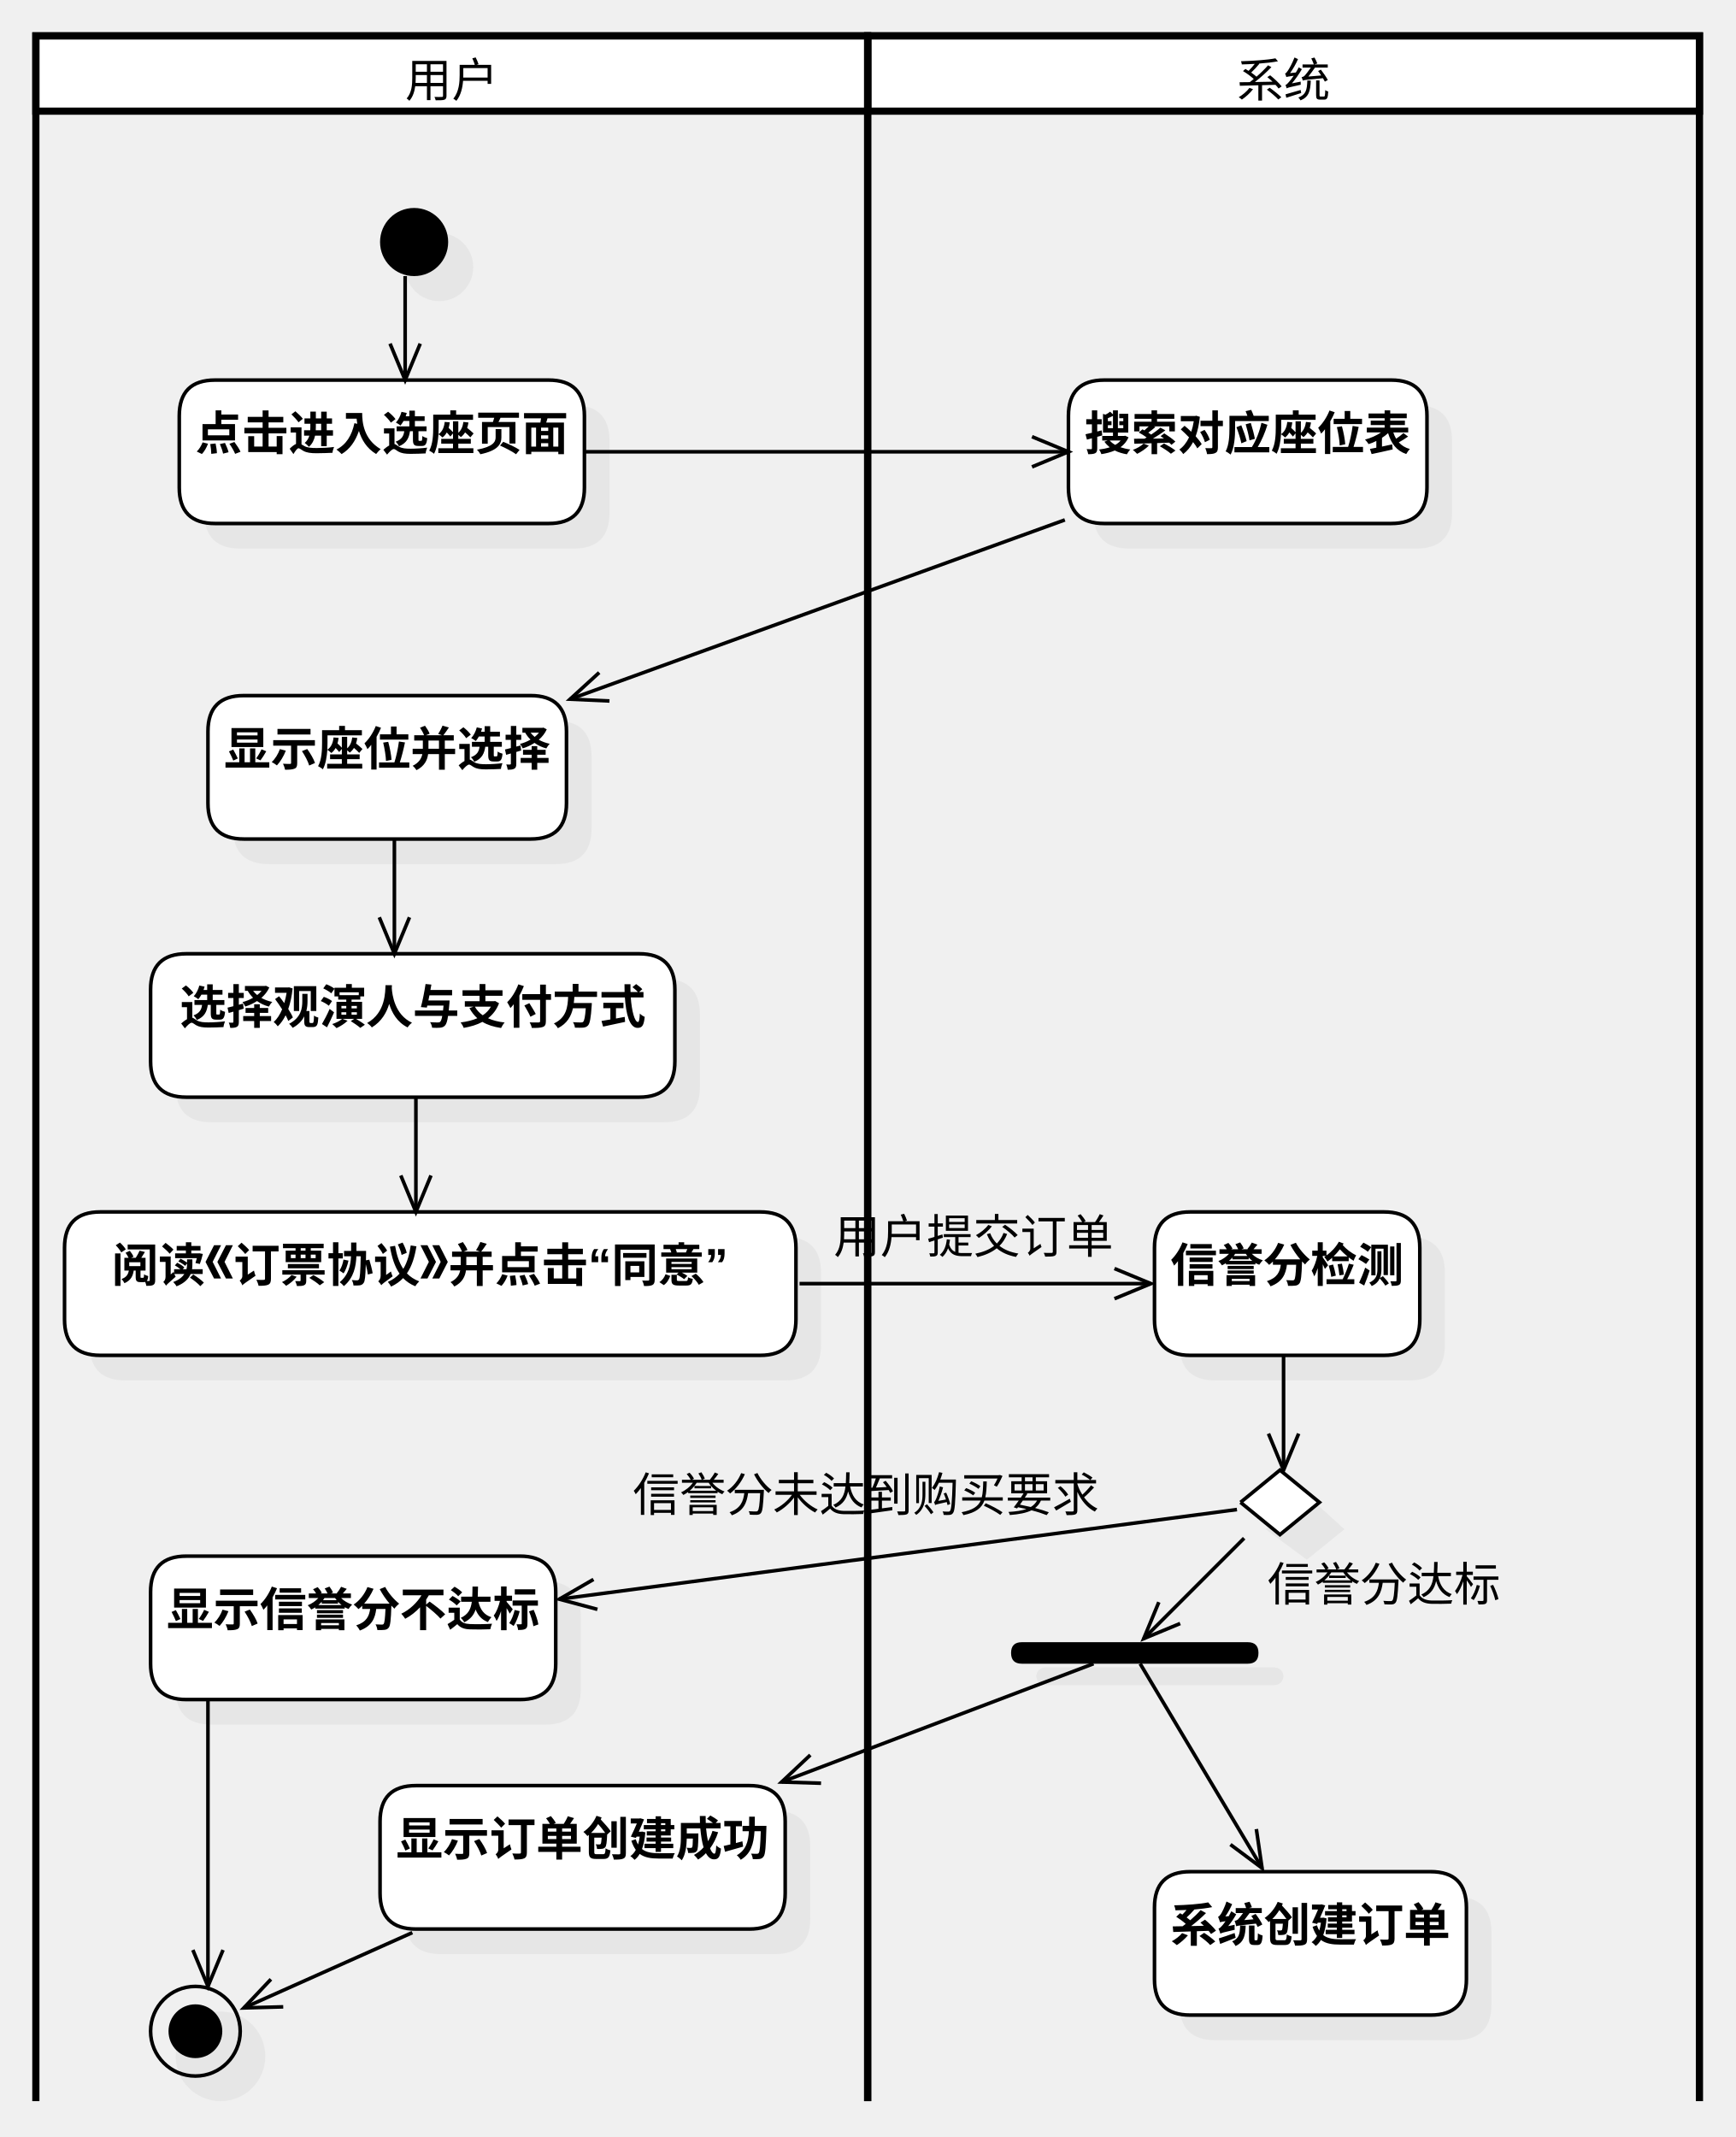
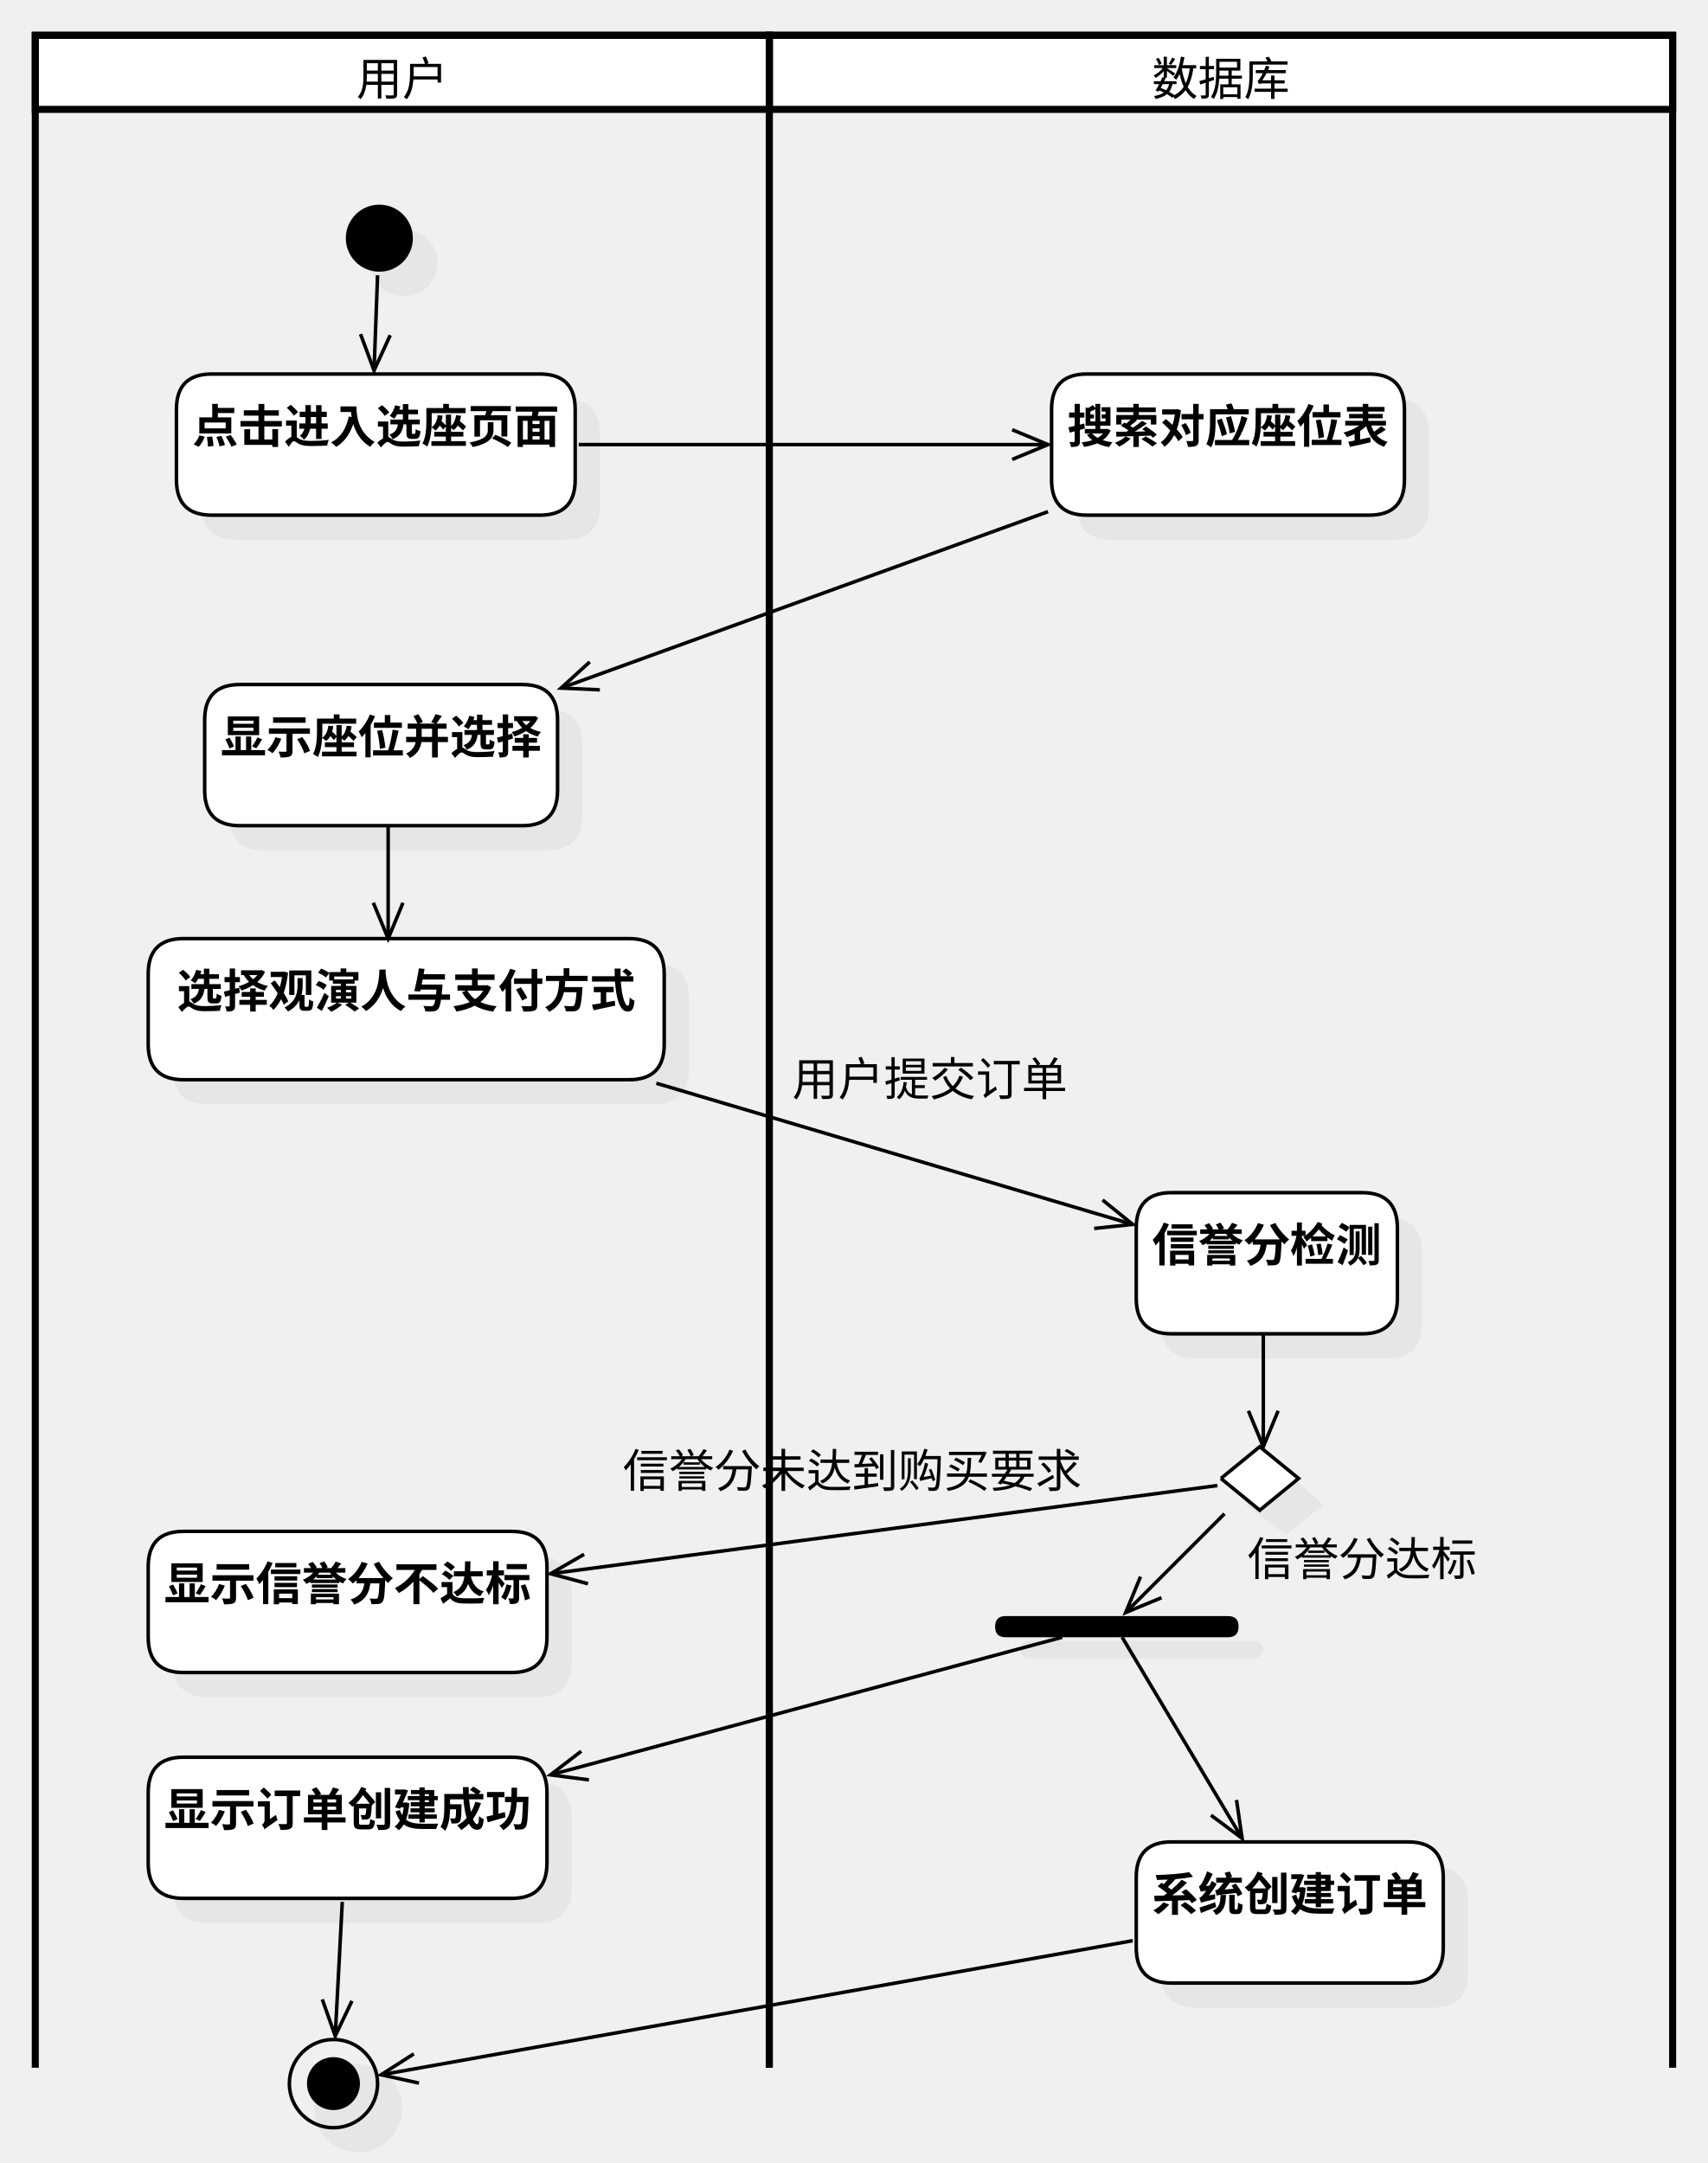
- <svg xmlns="http://www.w3.org/2000/svg" version="1.1" width="484" height="596">
+ <svg xmlns="http://www.w3.org/2000/svg" version="1.1" width="484" height="613">
  <defs />
  <g>
    <g transform="translate(-214,-198) scale(1,1)">
-       <rect fill="#ffffff" stroke="none" x="456" y="208" width="232" height="21" />
-     </g>
-     <g transform="translate(-214,-198) scale(1,1)">
-       <path fill="none" stroke="#000000" d="M 456 208 L 688 208 L 688 229 L 456 229 L 456 208 Z Z" stroke-miterlimit="10" stroke-width="2" />
-     </g>
-     <g transform="translate(-214,-198) scale(1,1)">
-       <path fill="none" stroke="#000000" d="M 456 784 L 456 208 L 688 208 L 688 784" stroke-miterlimit="10" stroke-width="2" />
-     </g>
-     <g transform="translate(-214,-198) scale(1,1)">
-       <g>
-         <path fill="none" stroke="none" />
-         <text fill="#000000" stroke="none" font-family="Arial" font-size="13px" font-style="normal" font-weight="normal" text-decoration="none" x="559" y="225">系统</text>
-       </g>
-     </g>
-     <g transform="translate(-214,-198) scale(1,1)">
-       <rect fill="#ffffff" stroke="none" x="224" y="208" width="232" height="21" />
-     </g>
-     <g transform="translate(-214,-198) scale(1,1)">
-       <path fill="none" stroke="#000000" d="M 224 208 L 456 208 L 456 229 L 224 229 L 224 208 Z Z" stroke-miterlimit="10" stroke-width="2" />
-     </g>
-     <g transform="translate(-214,-198) scale(1,1)">
-       <path fill="none" stroke="#000000" d="M 224 784 L 224 208 L 456 208 L 456 784" stroke-miterlimit="10" stroke-width="2" />
-     </g>
-     <g transform="translate(-214,-198) scale(1,1)">
-       <g>
-         <path fill="none" stroke="none" />
-         <text fill="#000000" stroke="none" font-family="Arial" font-size="13px" font-style="normal" font-weight="normal" text-decoration="none" x="327" y="225">用户</text>
-       </g>
-     </g>
-     <g transform="translate(-214,-198) scale(1,1)">
-       <path fill="#C0C0C0" stroke="none" d="M 327 272.5 C 327 267.253 331.253 263 336.5 263 C 341.747 263 346 267.253 346 272.5 C 346 277.747 341.747 282 336.5 282 C 331.253 282 327 277.747 327 272.5 Z" opacity="0.2" />
-     </g>
-     <g transform="translate(-214,-198) scale(1,1)">
-       <path fill="#000000" stroke="none" d="M 320 265.5 C 320 260.253 324.253 256 329.5 256 C 334.747 256 339 260.253 339 265.5 C 339 270.747 334.747 275 329.5 275 C 324.253 275 320 270.747 320 265.5 Z" />
+       <rect fill="#ffffff" stroke="none" x="432" y="208" width="256" height="21" />
+     </g>
+     <g transform="translate(-214,-198) scale(1,1)">
+       <path fill="none" stroke="#000000" d="M 432 208 L 688 208 L 688 229 L 432 229 L 432 208 Z Z" stroke-miterlimit="10" stroke-width="2" />
+     </g>
+     <g transform="translate(-214,-198) scale(1,1)">
+       <path fill="none" stroke="#000000" d="M 432 784 L 432 208 L 688 208 L 688 784" stroke-miterlimit="10" stroke-width="2" />
+     </g>
+     <g transform="translate(-214,-198) scale(1,1)">
+       <g>
+         <path fill="none" stroke="none" />
+         <text fill="#000000" stroke="none" font-family="Arial" font-size="13px" font-style="normal" font-weight="normal" text-decoration="none" x="540.5" y="225">数据库</text>
+       </g>
+     </g>
+     <g transform="translate(-214,-198) scale(1,1)">
+       <rect fill="#ffffff" stroke="none" x="224" y="208" width="208" height="21" />
+     </g>
+     <g transform="translate(-214,-198) scale(1,1)">
+       <path fill="none" stroke="#000000" d="M 224 208 L 432 208 L 432 229 L 224 229 L 224 208 Z Z" stroke-miterlimit="10" stroke-width="2" />
+     </g>
+     <g transform="translate(-214,-198) scale(1,1)">
+       <path fill="none" stroke="#000000" d="M 224 784 L 224 208 L 432 208 L 432 784" stroke-miterlimit="10" stroke-width="2" />
+     </g>
+     <g transform="translate(-214,-198) scale(1,1)">
+       <g>
+         <path fill="none" stroke="none" />
+         <text fill="#000000" stroke="none" font-family="Arial" font-size="13px" font-style="normal" font-weight="normal" text-decoration="none" x="315" y="225">用户</text>
+       </g>
+     </g>
+     <g transform="translate(-214,-198) scale(1,1)">
+       <path fill="#C0C0C0" stroke="none" d="M 319 272.5 C 319 267.253 323.253 263 328.5 263 C 333.747 263 338 267.253 338 272.5 C 338 277.747 333.747 282 328.5 282 C 323.253 282 319 277.747 319 272.5 Z" opacity="0.2" />
+     </g>
+     <g transform="translate(-214,-198) scale(1,1)">
+       <path fill="#000000" stroke="none" d="M 312 265.5 C 312 260.253 316.253 256 321.5 256 C 326.747 256 331 260.253 331 265.5 C 331 270.747 326.747 275 321.5 275 C 316.253 275 312 270.747 312 265.5 Z" />
    </g>
    <g transform="translate(-214,-198) scale(1,1)">
      <path fill="#C0C0C0" stroke="none" d="M 281 311 L 374 311 Q 384 311 384 321 L 384 341 Q 384 351 374 351 L 281 351 Q 271 351 271 341 L 271 321 Q 271 311 281 311 Z" opacity="0.2" />
    </g>
    <g transform="translate(-214,-198) scale(1,1)">
      <path fill="#ffffff" stroke="none" d="M 274 304 L 367 304 Q 377 304 377 314 L 377 334 Q 377 344 367 344 L 274 344 Q 264 344 264 334 L 264 314 Q 264 304 274 304 Z" />
    </g>
    <g transform="translate(-214,-198) scale(1,1)">
      <path fill="none" stroke="#000000" d="M 274 304 L 367 304 Q 377 304 377 314 L 377 334 Q 377 344 367 344 L 274 344 Q 264 344 264 334 L 264 314 Q 264 304 274 304 Z" stroke-miterlimit="10" />
    </g>
    <g transform="translate(-214,-198) scale(1,1)">
      <g>
        <path fill="none" stroke="none" />
        <text fill="#000000" stroke="none" font-family="Arial" font-size="13px" font-style="normal" font-weight="bold" text-decoration="none" x="268.5" y="323.5">点击进入选座页面</text>
      </g>
    </g>
    <g transform="translate(-214,-198) scale(1,1)">
      <path fill="#C0C0C0" stroke="none" d="M 529 311 L 609 311 Q 619 311 619 321 L 619 341 Q 619 351 609 351 L 529 351 Q 519 351 519 341 L 519 321 Q 519 311 529 311 Z" opacity="0.2" />
    </g>
    <g transform="translate(-214,-198) scale(1,1)">
      <path fill="#ffffff" stroke="none" d="M 522 304 L 602 304 Q 612 304 612 314 L 612 334 Q 612 344 602 344 L 522 344 Q 512 344 512 334 L 512 314 Q 512 304 522 304 Z" />
    </g>
    <g transform="translate(-214,-198) scale(1,1)">
      <path fill="none" stroke="#000000" d="M 522 304 L 602 304 Q 612 304 612 314 L 612 334 Q 612 344 602 344 L 522 344 Q 512 344 512 334 L 512 314 Q 512 304 522 304 Z" stroke-miterlimit="10" />
    </g>
    <g transform="translate(-214,-198) scale(1,1)">
      <g>
        <path fill="none" stroke="none" />
        <text fill="#000000" stroke="none" font-family="Arial" font-size="13px" font-style="normal" font-weight="bold" text-decoration="none" x="516.5" y="323.5">搜索对应座位表</text>
      </g>
    </g>
    <g transform="translate(-214,-198) scale(1,1)">
      <path fill="#C0C0C0" stroke="none" d="M 289 399 L 369 399 Q 379 399 379 409 L 379 429 Q 379 439 369 439 L 289 439 Q 279 439 279 429 L 279 409 Q 279 399 289 399 Z" opacity="0.2" />
    </g>
    <g transform="translate(-214,-198) scale(1,1)">
      <path fill="#ffffff" stroke="none" d="M 282 392 L 362 392 Q 372 392 372 402 L 372 422 Q 372 432 362 432 L 282 432 Q 272 432 272 422 L 272 402 Q 272 392 282 392 Z" />
    </g>
    <g transform="translate(-214,-198) scale(1,1)">
      <path fill="none" stroke="#000000" d="M 282 392 L 362 392 Q 372 392 372 402 L 372 422 Q 372 432 362 432 L 282 432 Q 272 432 272 422 L 272 402 Q 272 392 282 392 Z" stroke-miterlimit="10" />
    </g>
    <g transform="translate(-214,-198) scale(1,1)">
      <g>
        <path fill="none" stroke="none" />
        <text fill="#000000" stroke="none" font-family="Arial" font-size="13px" font-style="normal" font-weight="bold" text-decoration="none" x="276.5" y="411.5">显示座位并选择</text>
      </g>
    </g>
    <g transform="translate(-214,-198) scale(1,1)">
      <path fill="none" stroke="#000000" d="M 511 343 L 373 393" stroke-miterlimit="10" />
    </g>
    <g transform="translate(-214,-198) scale(1,1)">
      <path fill="none" stroke="#000000" d="M 381.121 385.58 L 373 393 L 383.989 393.496" stroke-miterlimit="10" />
    </g>
    <g transform="translate(-214,-198) scale(1,1)">
-       <path fill="none" stroke="#000000" d="M 377 324 L 512 324" stroke-miterlimit="10" />
-     </g>
-     <g transform="translate(-214,-198) scale(1,1)">
-       <path fill="none" stroke="#000000" d="M 501.837 328.21 L 512 324 L 501.837 319.79" stroke-miterlimit="10" />
+       <path fill="none" stroke="#000000" d="M 378 324 L 511 324" stroke-miterlimit="10" />
+     </g>
+     <g transform="translate(-214,-198) scale(1,1)">
+       <path fill="none" stroke="#000000" d="M 500.837 328.21 L 511 324 L 500.837 319.79" stroke-miterlimit="10" />
    </g>
    <g transform="translate(-214,-198) scale(1,1)">
      <path fill="#C0C0C0" stroke="none" d="M 273 471 L 399.23 471 Q 409.23 471 409.23 481 L 409.23 501 Q 409.23 511 399.23 511 L 273 511 Q 263 511 263 501 L 263 481 Q 263 471 273 471 Z" opacity="0.2" />
    </g>
    <g transform="translate(-214,-198) scale(1,1)">
      <path fill="#ffffff" stroke="none" d="M 266 464 L 392.23 464 Q 402.23 464 402.23 474 L 402.23 494 Q 402.23 504 392.23 504 L 266 504 Q 256 504 256 494 L 256 474 Q 256 464 266 464 Z" />
    </g>
    <g transform="translate(-214,-198) scale(1,1)">
      <path fill="none" stroke="#000000" d="M 266 464 L 392.23 464 Q 402.23 464 402.23 474 L 402.23 494 Q 402.23 504 392.23 504 L 266 504 Q 256 504 256 494 L 256 474 Q 256 464 266 464 Z" stroke-miterlimit="10" />
    </g>
    <g transform="translate(-214,-198) scale(1,1)">
      <g>
        <path fill="none" stroke="none" />
        <text fill="#000000" stroke="none" font-family="Arial" font-size="13px" font-style="normal" font-weight="bold" text-decoration="none" x="264.115" y="483.5">选择观演人与支付方式</text>
      </g>
    </g>
    <g transform="translate(-214,-198) scale(1,1)">
      <path fill="none" stroke="#000000" d="M 324 432 L 324 464" stroke-miterlimit="10" />
    </g>
    <g transform="translate(-214,-198) scale(1,1)">
      <path fill="none" stroke="#000000" d="M 319.79 453.837 L 324 464 L 328.21 453.837" stroke-miterlimit="10" />
    </g>
    <g transform="translate(-214,-198) scale(1,1)">
-       <path fill="#C0C0C0" stroke="none" d="M 249 543 L 433 543 Q 443 543 443 553 L 443 573 Q 443 583 433 583 L 249 583 Q 239 583 239 573 L 239 553 Q 239 543 249 543 Z" opacity="0.2" />
-     </g>
-     <g transform="translate(-214,-198) scale(1,1)">
-       <path fill="#ffffff" stroke="none" d="M 242 536 L 426 536 Q 436 536 436 546 L 436 566 Q 436 576 426 576 L 242 576 Q 232 576 232 566 L 232 546 Q 232 536 242 536 Z" />
-     </g>
-     <g transform="translate(-214,-198) scale(1,1)">
-       <path fill="none" stroke="#000000" d="M 242 536 L 426 536 Q 436 536 436 546 L 436 566 Q 436 576 426 576 L 242 576 Q 232 576 232 566 L 232 546 Q 232 536 242 536 Z" stroke-miterlimit="10" />
-     </g>
-     <g transform="translate(-214,-198) scale(1,1)">
-       <g>
-         <path fill="none" stroke="none" />
-         <text fill="#000000" stroke="none" font-family="Arial" font-size="13px" font-style="normal" font-weight="bold" text-decoration="none" x="245.171" y="555.5">阅读《订票协议》并点击“同意”</text>
-       </g>
-     </g>
-     <g transform="translate(-214,-198) scale(1,1)">
-       <path fill="none" stroke="#000000" d="M 330 504 L 330 536" stroke-miterlimit="10" />
-     </g>
-     <g transform="translate(-214,-198) scale(1,1)">
-       <path fill="none" stroke="#000000" d="M 325.79 525.837 L 330 536 L 334.21 525.837" stroke-miterlimit="10" />
-     </g>
-     <g transform="translate(-214,-198) scale(1,1)">
      <path fill="#C0C0C0" stroke="none" d="M 553 543 L 607 543 Q 617 543 617 553 L 617 573 Q 617 583 607 583 L 553 583 Q 543 583 543 573 L 543 553 Q 543 543 553 543 Z" opacity="0.2" />
    </g>
    <g transform="translate(-214,-198) scale(1,1)">
      <path fill="#ffffff" stroke="none" d="M 546 536 L 600 536 Q 610 536 610 546 L 610 566 Q 610 576 600 576 L 546 576 Q 536 576 536 566 L 536 546 Q 536 536 546 536 Z" />
    </g>
    <g transform="translate(-214,-198) scale(1,1)">
      <path fill="none" stroke="#000000" d="M 546 536 L 600 536 Q 610 536 610 546 L 610 566 Q 610 576 600 576 L 546 576 Q 536 576 536 566 L 536 546 Q 536 536 546 536 Z" stroke-miterlimit="10" />
    </g>
    <g transform="translate(-214,-198) scale(1,1)">
      <g>
        <path fill="none" stroke="none" />
        <text fill="#000000" stroke="none" font-family="Arial" font-size="13px" font-style="normal" font-weight="bold" text-decoration="none" x="540.5" y="555.5">信誉分检测</text>
      </g>
    </g>
    <g transform="translate(-214,-198) scale(1,1)">
-       <path fill="none" stroke="#000000" d="M 437 556 L 535 556" stroke-miterlimit="10" />
-     </g>
-     <g transform="translate(-214,-198) scale(1,1)">
-       <path fill="none" stroke="#000000" d="M 524.837 560.21 L 535 556 L 524.837 551.79" stroke-miterlimit="10" />
-     </g>
-     <g transform="translate(-214,-198) scale(1,1)">
-       <g>
-         <path fill="none" stroke="none" />
-         <text fill="#000000" stroke="none" font-family="Arial" font-size="13px" font-style="normal" font-weight="normal" text-decoration="none" x="446.5" y="547.5">用户提交订单</text>
-       </g>
-     </g>
-     <g transform="translate(-214,-198) scale(1,1)">
      <path fill="#C0C0C0" stroke="none" d="M 567 624.5 L 578.5 615 L 589 624.5 L 578.5 633 L 567 624.5" opacity="0.2" />
    </g>
    <g transform="translate(-214,-198) scale(1,1)">
      <path fill="#ffffff" stroke="none" d="M 560 617 L 571 608 L 582 617 L 571 626 L 560 617" />
    </g>
    <g transform="translate(-214,-198) scale(1,1)">
      <path fill="none" stroke="#000000" d="M 560 617 L 571 608 L 582 617 L 571 626 L 560 617 L 560 617" stroke-miterlimit="10" />
    </g>
    <g transform="translate(-214,-198) scale(1,1)">
      <path fill="none" stroke="#000000" d="M 572 576 L 572 608" stroke-miterlimit="10" />
    </g>
    <g transform="translate(-214,-198) scale(1,1)">
      <path fill="none" stroke="#000000" d="M 567.79 597.837 L 572 608 L 576.21 597.837" stroke-miterlimit="10" />
    </g>
    <g transform="translate(-214,-198) scale(1,1)">
      <path fill="#C0C0C0" stroke="none" d="M 273 639 L 366 639 Q 376 639 376 649 L 376 669 Q 376 679 366 679 L 273 679 Q 263 679 263 669 L 263 649 Q 263 639 273 639 Z" opacity="0.2" />
    </g>
    <g transform="translate(-214,-198) scale(1,1)">
      <path fill="#ffffff" stroke="none" d="M 266 632 L 359 632 Q 369 632 369 642 L 369 662 Q 369 672 359 672 L 266 672 Q 256 672 256 662 L 256 642 Q 256 632 266 632 Z" />
    </g>
    <g transform="translate(-214,-198) scale(1,1)">
      <path fill="none" stroke="#000000" d="M 266 632 L 359 632 Q 369 632 369 642 L 369 662 Q 369 672 359 672 L 266 672 Q 256 672 256 662 L 256 642 Q 256 632 266 632 Z" stroke-miterlimit="10" />
    </g>
    <g transform="translate(-214,-198) scale(1,1)">
      <g>
        <path fill="none" stroke="none" />
        <text fill="#000000" stroke="none" font-family="Arial" font-size="13px" font-style="normal" font-weight="bold" text-decoration="none" x="260.5" y="651.5">显示信誉分不达标</text>
      </g>
    </g>
    <g transform="translate(-214,-198) scale(1,1)">
      <path fill="none" stroke="#000000" d="M 559 619 L 370 644" stroke-miterlimit="10" />
    </g>
    <g transform="translate(-214,-198) scale(1,1)">
      <path fill="none" stroke="#000000" d="M 379.523 638.494 L 370 644 L 380.627 646.841" stroke-miterlimit="10" />
    </g>
    <g transform="translate(-214,-198) scale(1,1)">
      <g>
        <path fill="none" stroke="none" />
        <text fill="#000000" stroke="none" font-family="Arial" font-size="13px" font-style="normal" font-weight="normal" text-decoration="none" x="390.5" y="619.5">信誉分未达到购买要求</text>
      </g>
    </g>
    <g transform="translate(-214,-198) scale(1,1)">
+       <path fill="#C0C0C0" stroke="none" d="M 273 703 L 366 703 Q 376 703 376 713 L 376 733 Q 376 743 366 743 L 273 743 Q 263 743 263 733 L 263 713 Q 263 703 273 703 Z" opacity="0.2" />
+     </g>
+     <g transform="translate(-214,-198) scale(1,1)">
+       <path fill="#ffffff" stroke="none" d="M 266 696 L 359 696 Q 369 696 369 706 L 369 726 Q 369 736 359 736 L 266 736 Q 256 736 256 726 L 256 706 Q 256 696 266 696 Z" />
+     </g>
+     <g transform="translate(-214,-198) scale(1,1)">
+       <path fill="none" stroke="#000000" d="M 266 696 L 359 696 Q 369 696 369 706 L 369 726 Q 369 736 359 736 L 266 736 Q 256 736 256 726 L 256 706 Q 256 696 266 696 Z" stroke-miterlimit="10" />
+     </g>
+     <g transform="translate(-214,-198) scale(1,1)">
+       <g>
+         <path fill="none" stroke="none" />
+         <text fill="#000000" stroke="none" font-family="Arial" font-size="13px" font-style="normal" font-weight="bold" text-decoration="none" x="260.5" y="715.5">显示订单创建成功</text>
+       </g>
+     </g>
+     <g transform="translate(-214,-198) scale(1,1)">
      <path fill="#C0C0C0" stroke="none" d="M 553 727 L 620 727 Q 630 727 630 737 L 630 757 Q 630 767 620 767 L 553 767 Q 543 767 543 757 L 543 737 Q 543 727 553 727 Z" opacity="0.2" />
    </g>
    <g transform="translate(-214,-198) scale(1,1)">
      <path fill="#ffffff" stroke="none" d="M 546 720 L 613 720 Q 623 720 623 730 L 623 750 Q 623 760 613 760 L 546 760 Q 536 760 536 750 L 536 730 Q 536 720 546 720 Z" />
    </g>
    <g transform="translate(-214,-198) scale(1,1)">
      <path fill="none" stroke="#000000" d="M 546 720 L 613 720 Q 623 720 623 730 L 623 750 Q 623 760 613 760 L 546 760 Q 536 760 536 750 L 536 730 Q 536 720 546 720 Z" stroke-miterlimit="10" />
    </g>
    <g transform="translate(-214,-198) scale(1,1)">
      <g>
        <path fill="none" stroke="none" />
        <text fill="#000000" stroke="none" font-family="Arial" font-size="13px" font-style="normal" font-weight="bold" text-decoration="none" x="540.5" y="739.5">系统创建订单</text>
      </g>
    </g>
    <g transform="translate(-214,-198) scale(1,1)">
      <path fill="#C0C0C0" stroke="none" d="M 506 663 L 569 663 Q 572 663 572 666 L 572 665 Q 572 668 569 668 L 506 668 Q 503 668 503 665 L 503 666 Q 503 663 506 663 Z" opacity="0.2" />
    </g>
    <g transform="translate(-214,-198) scale(1,1)">
      <path fill="#000000" stroke="none" d="M 499 656 L 562 656 Q 565 656 565 659 L 565 659 Q 565 662 562 662 L 499 662 Q 496 662 496 659 L 496 659 Q 496 656 499 656 Z" />
    </g>
    <g transform="translate(-214,-198) scale(1,1)">
      <path fill="none" stroke="#000000" d="M 561 627 L 533 655" stroke-miterlimit="10" />
    </g>
    <g transform="translate(-214,-198) scale(1,1)">
      <path fill="none" stroke="#000000" d="M 537.21 644.837 L 533 655 L 543.163 650.79" stroke-miterlimit="10" />
    </g>
    <g transform="translate(-214,-198) scale(1,1)">
      <g>
        <path fill="none" stroke="none" />
        <text fill="#000000" stroke="none" font-family="Arial" font-size="13px" font-style="normal" font-weight="normal" text-decoration="none" x="567.5" y="644.5">信誉分达标</text>
      </g>
    </g>
    <g transform="translate(-214,-198) scale(1,1)">
-       <path fill="none" stroke="#000000" d="M 519 662 L 432 695" stroke-miterlimit="10" />
-     </g>
-     <g transform="translate(-214,-198) scale(1,1)">
-       <path fill="none" stroke="#000000" d="M 440.009 687.46 L 432 695 L 442.995 695.332" stroke-miterlimit="10" />
+       <path fill="none" stroke="#000000" d="M 515 662 L 370 701" stroke-miterlimit="10" />
+     </g>
+     <g transform="translate(-214,-198) scale(1,1)">
+       <path fill="none" stroke="#000000" d="M 378.721 694.295 L 370 701 L 380.907 702.425" stroke-miterlimit="10" />
    </g>
    <g transform="translate(-214,-198) scale(1,1)">
      <path fill="none" stroke="#000000" d="M 532 662 L 566 719" stroke-miterlimit="10" />
    </g>
    <g transform="translate(-214,-198) scale(1,1)">
      <path fill="none" stroke="#000000" d="M 557.179 712.429 L 566 719 L 564.409 708.116" stroke-miterlimit="10" />
    </g>
    <g transform="translate(-214,-198) scale(1,1)">
-       <path fill="none" stroke="#000000" d="M 327 275 L 327 304" stroke-miterlimit="10" />
-     </g>
-     <g transform="translate(-214,-198) scale(1,1)">
-       <path fill="none" stroke="#000000" d="M 322.79 293.837 L 327 304 L 331.21 293.837" stroke-miterlimit="10" />
-     </g>
-     <g transform="translate(-214,-198) scale(1,1)">
-       <path fill="#C0C0C0" stroke="none" d="M 337 703 L 430 703 Q 440 703 440 713 L 440 733 Q 440 743 430 743 L 337 743 Q 327 743 327 733 L 327 713 Q 327 703 337 703 Z" opacity="0.2" />
-     </g>
-     <g transform="translate(-214,-198) scale(1,1)">
-       <path fill="#ffffff" stroke="none" d="M 330 696 L 423 696 Q 433 696 433 706 L 433 726 Q 433 736 423 736 L 330 736 Q 320 736 320 726 L 320 706 Q 320 696 330 696 Z" />
-     </g>
-     <g transform="translate(-214,-198) scale(1,1)">
-       <path fill="none" stroke="#000000" d="M 330 696 L 423 696 Q 433 696 433 706 L 433 726 Q 433 736 423 736 L 330 736 Q 320 736 320 726 L 320 706 Q 320 696 330 696 Z" stroke-miterlimit="10" />
-     </g>
-     <g transform="translate(-214,-198) scale(1,1)">
-       <g>
-         <path fill="none" stroke="none" />
-         <text fill="#000000" stroke="none" font-family="Arial" font-size="13px" font-style="normal" font-weight="bold" text-decoration="none" x="324.5" y="715.5">显示订单创建成功</text>
-       </g>
-     </g>
-     <g transform="translate(-214,-198) scale(1,1)">
-       <path fill="#C0C0C0" stroke="none" d="M 263 771.5 C 263 764.596 268.596 759 275.5 759 C 282.404 759 288 764.596 288 771.5 C 288 778.404 282.404 784 275.5 784 C 268.596 784 263 778.404 263 771.5 Z" opacity="0.2" />
-     </g>
-     <g transform="translate(-214,-198) scale(1,1)">
-       <path fill="none" stroke="#000000" d="M 256 764.5 C 256 757.596 261.596 752 268.5 752 C 275.404 752 281 757.596 281 764.5 C 281 771.404 275.404 777 268.5 777 C 261.596 777 256 771.404 256 764.5 Z" stroke-miterlimit="10" />
-     </g>
-     <g transform="translate(-214,-198) scale(1,1)">
-       <path fill="#000000" stroke="none" d="M 261 764.5 C 261 760.358 264.358 757 268.5 757 C 272.642 757 276 760.358 276 764.5 C 276 768.642 272.642 772 268.5 772 C 264.358 772 261 768.642 261 764.5 Z" />
-     </g>
-     <g transform="translate(-214,-198) scale(1,1)">
-       <path fill="none" stroke="#000000" d="M 272 672 L 272 752" stroke-miterlimit="10" />
-     </g>
-     <g transform="translate(-214,-198) scale(1,1)">
-       <path fill="none" stroke="#000000" d="M 267.79 741.837 L 272 752 L 276.21 741.837" stroke-miterlimit="10" />
-     </g>
-     <g transform="translate(-214,-198) scale(1,1)">
-       <path fill="none" stroke="#000000" d="M 329 737 L 282 758" stroke-miterlimit="10" />
-     </g>
-     <g transform="translate(-214,-198) scale(1,1)">
-       <path fill="none" stroke="#000000" d="M 289.561 750.011 L 282 758 L 292.996 757.698" stroke-miterlimit="10" />
+       <path fill="none" stroke="#000000" d="M 400 505 L 535 545" stroke-miterlimit="10" />
+     </g>
+     <g transform="translate(-214,-198) scale(1,1)">
+       <path fill="none" stroke="#000000" d="M 524.06 546.149 L 535 545 L 526.452 538.077" stroke-miterlimit="10" />
+     </g>
+     <g transform="translate(-214,-198) scale(1,1)">
+       <g>
+         <path fill="none" stroke="none" />
+         <text fill="#000000" stroke="none" font-family="Arial" font-size="13px" font-style="normal" font-weight="normal" text-decoration="none" x="438.5" y="508.5">用户提交订单</text>
+       </g>
+     </g>
+     <g transform="translate(-214,-198) scale(1,1)">
+       <path fill="none" stroke="#000000" d="M 321 276 L 320 303" stroke-miterlimit="10" />
+     </g>
+     <g transform="translate(-214,-198) scale(1,1)">
+       <path fill="none" stroke="#000000" d="M 316.17 292.688 L 320 303 L 324.583 293" stroke-miterlimit="10" />
+     </g>
+     <g transform="translate(-214,-198) scale(1,1)">
+       <path fill="#C0C0C0" stroke="none" d="M 303 795.5 C 303 788.596 308.596 783 315.5 783 C 322.404 783 328 788.596 328 795.5 C 328 802.404 322.404 808 315.5 808 C 308.596 808 303 802.404 303 795.5 Z" opacity="0.2" />
+     </g>
+     <g transform="translate(-214,-198) scale(1,1)">
+       <path fill="none" stroke="#000000" d="M 296 788.5 C 296 781.596 301.596 776 308.5 776 C 315.404 776 321 781.596 321 788.5 C 321 795.404 315.404 801 308.5 801 C 301.596 801 296 795.404 296 788.5 Z" stroke-miterlimit="10" />
+     </g>
+     <g transform="translate(-214,-198) scale(1,1)">
+       <path fill="#000000" stroke="none" d="M 301 788.5 C 301 784.358 304.358 781 308.5 781 C 312.642 781 316 784.358 316 788.5 C 316 792.642 312.642 796 308.5 796 C 304.358 796 301 792.642 301 788.5 Z" />
+     </g>
+     <g transform="translate(-214,-198) scale(1,1)">
+       <path fill="none" stroke="#000000" d="M 311 737 L 309 775" stroke-miterlimit="10" />
+     </g>
+     <g transform="translate(-214,-198) scale(1,1)">
+       <path fill="none" stroke="#000000" d="M 305.33 764.63 L 309 775 L 313.738 765.073" stroke-miterlimit="10" />
+     </g>
+     <g transform="translate(-214,-198) scale(1,1)">
+       <path fill="none" stroke="#000000" d="M 535 748 L 322 786" stroke-miterlimit="10" />
+     </g>
+     <g transform="translate(-214,-198) scale(1,1)">
+       <path fill="none" stroke="#000000" d="M 331.265 780.071 L 322 786 L 332.744 788.359" stroke-miterlimit="10" />
    </g>
  </g>
</svg>
